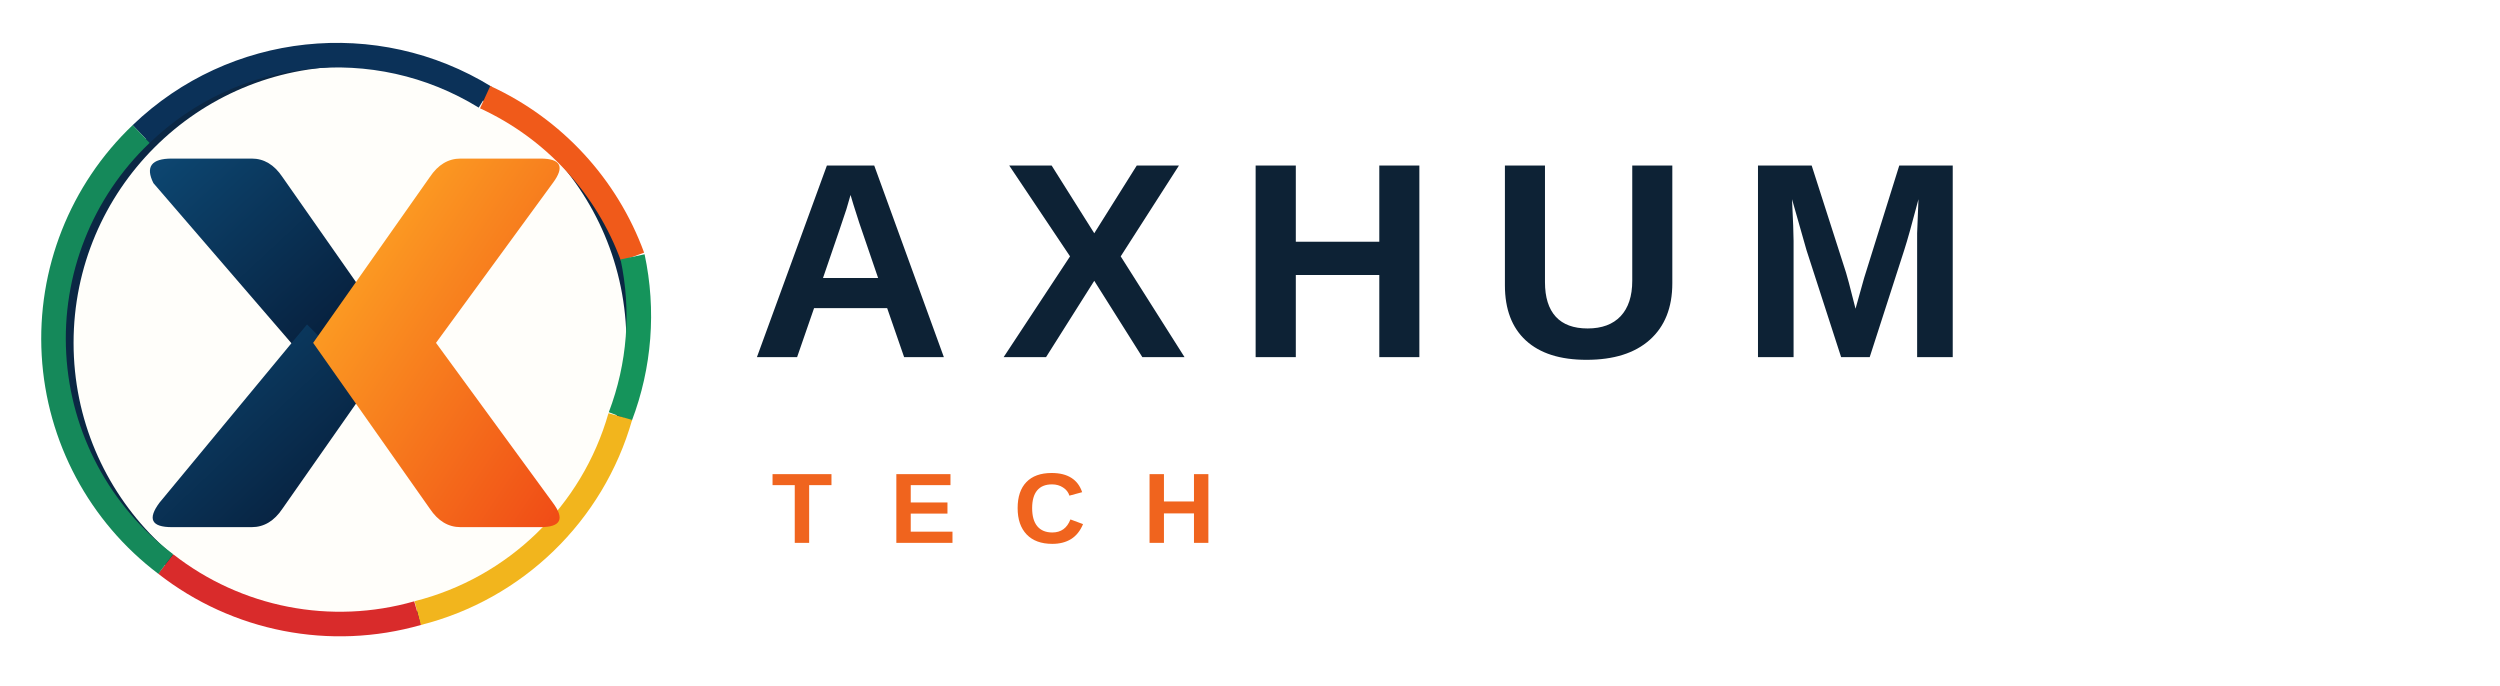
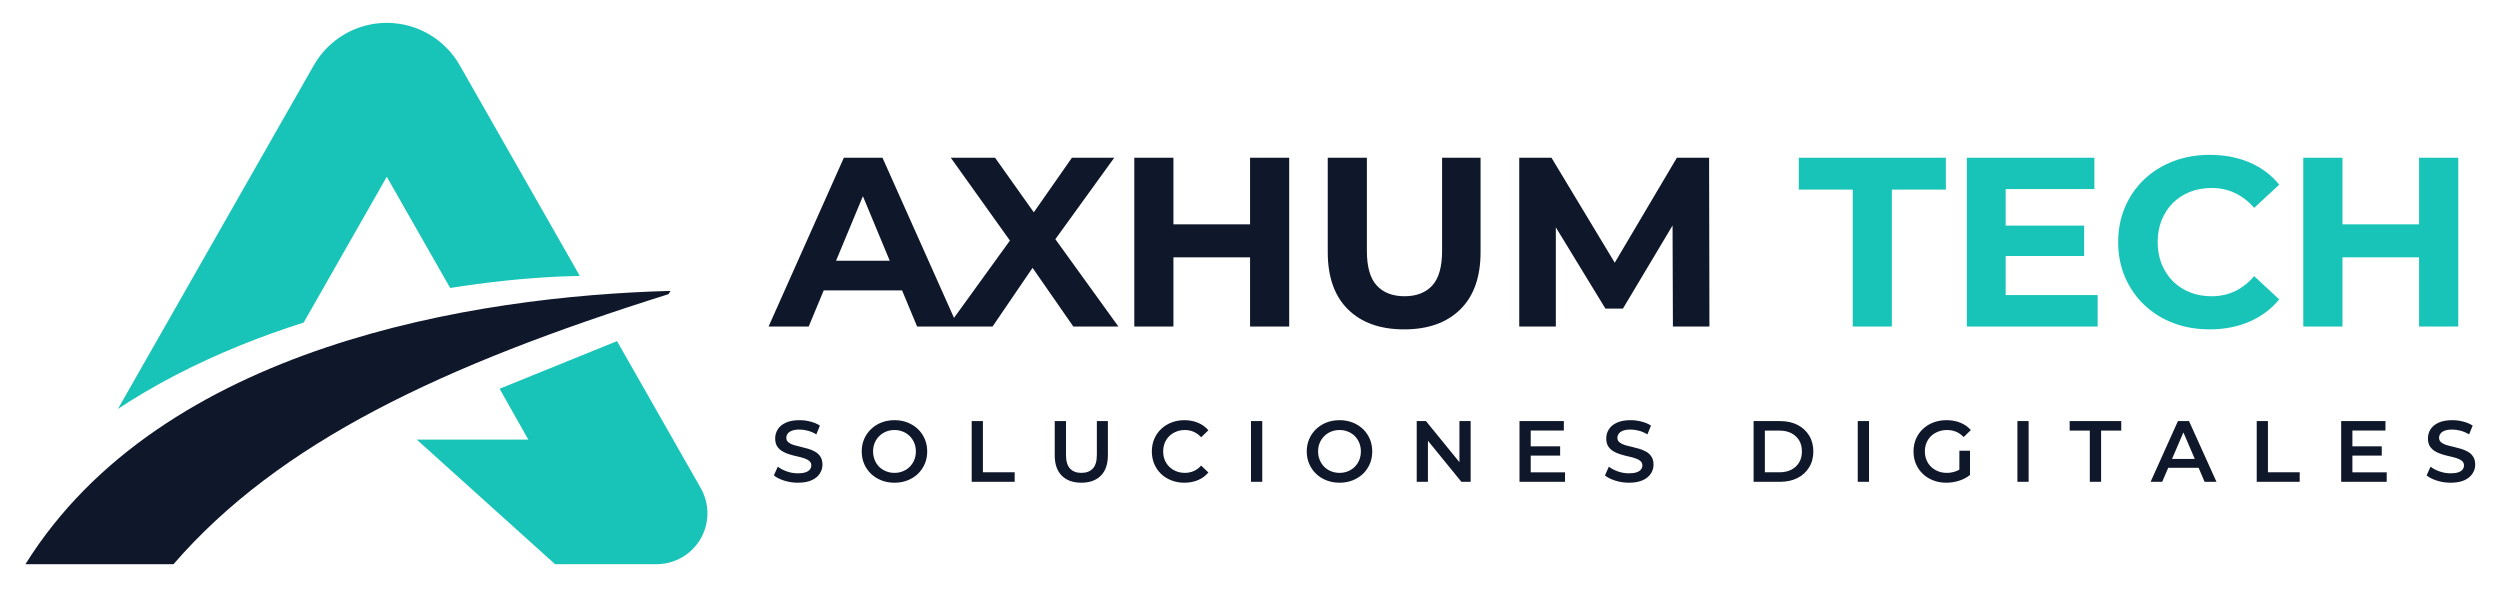
- <svg xmlns="http://www.w3.org/2000/svg" viewBox="0 0 350 96" role="img" aria-labelledby="title desc">
+ <svg xmlns="http://www.w3.org/2000/svg" viewBox="172 52 3833 902" role="img" aria-labelledby="t d">
  <defs>
-     <linearGradient id="n" x1="0" y1="0" x2="1" y2="1">
-       <stop stop-color="#0D4772" />
-       <stop offset="1" stop-color="#061A35" />
-     </linearGradient>
-     <linearGradient id="o" x1="0" y1="0" x2="1" y2="1">
-       <stop stop-color="#FFB326" />
-       <stop offset="1" stop-color="#F04B16" />
-     </linearGradient>
+     <clipPath id="hc">
+       <path d="M-50 -50 H1600 V475 L1063 475 C880 478 560 530 325 698 L-50 698 Z" />
+     </clipPath>
  </defs>
-   <g transform="translate(6 5) scale(.86)">
-     <circle cx="50" cy="50" r="46" fill="#FFFEFA" stroke="#0B2744" stroke-width="2" />
-     <path d="M16 16A46 46 0 0 1 72 10" fill="none" stroke="#0B3158" stroke-width="4" />
-     <path d="M72 10A46 46 0 0 1 96 36" fill="none" stroke="#F05A1A" stroke-width="4" />
-     <path d="M96 36A46 46 0 0 1 94 62" fill="none" stroke="#15945B" stroke-width="4" />
-     <path d="M94 62A46 46 0 0 1 61 94" fill="none" stroke="#F2B51D" stroke-width="4" />
-     <path d="M61 94A46 46 0 0 1 20 86" fill="none" stroke="#D92B2B" stroke-width="4" />
-     <path d="M20 86A46 46 0 0 1 16 16" fill="none" stroke="#15895A" stroke-width="4" />
-     <g transform="translate(-4 0)">
-       <path d="M22 24Q20 20 25 20h13q3 0 5 3l14 20-10 10z" fill="url(#n)" />
-       <path d="m47 47 10 10-14 20q-2 3-5 3H25q-5 0-2-4z" fill="url(#n)" />
-       <path d="m48 50 19-27q2-3 5-3h13q5 0 2 4L68 50l19 26q3 4-2 4H72q-3 0-5-3z" fill="url(#o)" />
-     </g>
-   </g>
-   <text x="105" y="50" fill="#0D2235" font-family="Manrope, Montserrat, Arial, sans-serif" font-size="39" font-weight="700" letter-spacing="7">AXHUM</text>
-   <text x="108" y="76" fill="#F0641E" font-family="Manrope, Montserrat, Arial, sans-serif" font-size="14" font-weight="700" letter-spacing="8">TECH</text>
+   <path fill="#18C4B8" clip-path="url(#hc)" d="M653.2 152.0 A128.7 128.7 0 0 1 876.8 152.0 L1360.2 1000 L1150.9 1000 L765 323 L379.1 1000 L169.8 1000 Z" />
+   <path fill="#18C4B8" d="M938 648 L1118.0 575 L1246.4 800.4 A78 78 0 0 1 1178.6 917 L1023 917 L811 726 L982 726 Z" />
+   <path fill="#0F172A" d="M1200 498 C900 506 420 582 211 917 L438 917 C600 730 850 612 1197 503 Z" />
+   <path fill="#0F172A" d="M1350.4 552.6 1465.8 293.8H1525L1640.6 552.6H1578.1L1483.1 324.2H1506.9L1411.9 552.6H1350.4ZM1408.3 497.2 1424 451.8H1557.4L1573.3 497.2H1408.3ZM1625.1 552.6 1736.2 399 1736.1 442.8 1629.7 293.8H1697.6L1771.2 397.5L1742.8 397.9L1815.5 293.8H1880.4L1774.6 440.1V397.3L1886.7 552.6H1817.6L1741.4 442.9L1768.7 442.7L1693.8 552.6H1625.1ZM2088.6 552.6V293.8H2148.6V552.6H2088.6ZM1911.1 552.6V293.8H1971.1V552.6H1911.1ZM1966.6 446.5V395.9H2092.9V446.5H1966.6ZM2324.8 557Q2269.8 557 2238.7 526.3Q2207.7 495.7 2207.7 438.6V293.8H2267.7V436.7Q2267.7 473.4 2282.9 489.8Q2298.1 506.2 2325.4 506.2Q2352.8 506.2 2367.9 489.8Q2383 473.4 2383 436.7V293.8H2442V438.6Q2442 495.7 2411 526.3Q2379.9 557 2324.8 557ZM2501.3 552.6V293.8H2550.7L2660.9 476.6H2634.8L2743 293.8H2792.4L2792.9 552.6H2736.9L2736.3 380.1H2746.9L2660.3 525.1H2633.4L2544.9 380.1H2557.4V552.6H2501.3Z" />
+   <path fill="#18C4B8" d="M3012.6 552.6V342.7H2929.9V293.8H3155.4V342.7H3072.6V552.6H3012.6ZM3187.6 552.6V293.8H3383.1V341.9H3247.1V504.4H3388.1V552.6H3187.6ZM3242.7 444.5V397.9H3367.4V444.5H3242.7ZM3559.8 557Q3529.6 557 3503.9 547.2Q3478.3 537.4 3459.4 519.3Q3440.6 501.3 3430.1 476.9Q3419.6 452.5 3419.6 423.2Q3419.6 393.9 3430.1 369.5Q3440.6 345 3459.5 327Q3478.5 309 3504.2 299.2Q3529.8 289.4 3560 289.4Q3593.6 289.4 3620.9 301Q3648.2 312.7 3666.5 335.1L3628.1 370.7Q3614.9 355.6 3598.6 347.9Q3582.3 340.2 3562.9 340.2Q3544.7 340.2 3529.6 346.2Q3514.5 352.2 3503.4 363.2Q3492.4 374.3 3486.2 389.6Q3480.1 404.8 3480.1 423.2Q3480.1 441.5 3486.2 456.8Q3492.4 472 3503.4 483.1Q3514.5 494.2 3529.6 500.2Q3544.7 506.2 3562.9 506.2Q3582.3 506.2 3598.6 498.5Q3614.9 490.7 3628.1 475.4L3666.5 511Q3648.2 533.3 3620.9 545.1Q3593.6 557 3559.8 557ZM3880.9 552.6V293.8H3941V552.6H3880.9ZM3703.4 552.6V293.8H3763.5V552.6H3703.4ZM3758.9 446.5V395.9H3885.3V446.5H3758.9Z" />
+   <path fill="#0F172A" d="M1395.3 792.1Q1384.4 792.1 1374.4 788.9Q1364.4 785.8 1358.5 780.9L1364.5 767.5Q1370.2 771.9 1378.4 774.8Q1386.6 777.7 1395.3 777.7Q1402.6 777.7 1407.1 776.1Q1411.6 774.6 1413.7 771.8Q1415.9 769 1415.9 765.6Q1415.9 761.3 1412.8 758.8Q1409.8 756.2 1404.9 754.6Q1400 753 1394.1 751.7Q1388.2 750.4 1382.3 748.6Q1376.3 746.8 1371.5 743.9Q1366.6 741 1363.5 736.3Q1360.5 731.5 1360.5 724.1Q1360.5 716.5 1364.6 710.1Q1368.6 703.8 1376.9 700Q1385.3 696.2 1398 696.2Q1406.4 696.2 1414.7 698.4Q1422.9 700.5 1429.1 704.5L1423.6 718Q1417.4 714.2 1410.7 712.4Q1404.1 710.6 1397.9 710.6Q1390.8 710.6 1386.3 712.3Q1381.7 714 1379.7 716.9Q1377.6 719.7 1377.6 723.3Q1377.6 727.5 1380.7 730.1Q1383.7 732.6 1388.6 734.2Q1393.5 735.7 1399.4 737Q1405.3 738.4 1411.2 740.1Q1417.2 741.9 1422 744.7Q1426.9 747.5 1429.9 752.3Q1433 757 1433 764.4Q1433 771.8 1428.9 778.1Q1424.8 784.5 1416.4 788.3Q1408 792.1 1395.3 792.1ZM1543.5 792.1Q1532.6 792.1 1523.4 788.5Q1514.2 784.9 1507.4 778.4Q1500.7 771.9 1496.9 763.2Q1493.2 754.5 1493.2 744.1Q1493.2 733.8 1496.9 725.1Q1500.7 716.4 1507.5 709.9Q1514.2 703.4 1523.4 699.8Q1532.6 696.2 1543.4 696.2Q1554.3 696.2 1563.4 699.8Q1572.6 703.4 1579.3 709.8Q1586.1 716.3 1589.8 725Q1593.6 733.8 1593.6 744.2Q1593.6 754.6 1589.8 763.3Q1586.1 772 1579.3 778.5Q1572.6 784.9 1563.4 788.5Q1554.3 792.1 1543.5 792.1ZM1543.4 777Q1550.5 777 1556.4 774.5Q1562.4 772.1 1566.8 767.7Q1571.2 763.2 1573.7 757.3Q1576.2 751.3 1576.2 744.1Q1576.2 737 1573.7 731Q1571.2 725.1 1566.8 720.6Q1562.4 716.2 1556.4 713.8Q1550.5 711.3 1543.4 711.3Q1536.4 711.3 1530.4 713.8Q1524.4 716.2 1520 720.7Q1515.5 725.1 1513.1 731Q1510.6 737 1510.6 744.1Q1510.6 751.2 1513.1 757.2Q1515.5 763.2 1519.9 767.7Q1524.4 772.1 1530.4 774.5Q1536.4 777 1543.4 777ZM1661.8 790.7V697.6H1679V776.1H1727.7V790.7H1661.8ZM1829.9 792.1Q1810.8 792.1 1799.9 781.3Q1789.1 770.5 1789.1 750.1V697.6H1806.4V749.5Q1806.4 763.9 1812.6 770.4Q1818.7 777 1830 777Q1841.3 777 1847.5 770.4Q1853.7 763.9 1853.7 749.5V697.6H1870.6V750.1Q1870.6 770.5 1859.8 781.3Q1849 792.1 1829.9 792.1ZM1987.8 792.1Q1977.1 792.1 1968 788.5Q1958.8 785 1952.1 778.5Q1945.4 772.1 1941.7 763.3Q1938 754.6 1938 744.1Q1938 733.7 1941.7 725Q1945.4 716.2 1952.2 709.8Q1959 703.3 1968.1 699.8Q1977.2 696.2 1987.9 696.2Q1999.3 696.2 2008.8 700.2Q2018.3 704.1 2024.7 711.7L2013.6 722.4Q2008.5 716.8 2002.3 714.1Q1996 711.3 1988.7 711.3Q1981.4 711.3 1975.4 713.8Q1969.3 716.2 1964.8 720.6Q1960.3 725 1957.8 731Q1955.4 737 1955.4 744.1Q1955.4 751.3 1957.8 757.3Q1960.3 763.3 1964.8 767.7Q1969.3 772.1 1975.4 774.5Q1981.4 777 1988.7 777Q1996 777 2002.3 774.2Q2008.5 771.5 2013.6 765.8L2024.7 776.4Q2018.3 784.1 2008.8 788.1Q1999.3 792.1 1987.8 792.1ZM2090 790.7V697.6H2107.3V790.7H2090ZM2225.8 792.1Q2215 792.1 2205.8 788.5Q2196.5 784.9 2189.8 778.4Q2183 771.9 2179.3 763.2Q2175.5 754.5 2175.5 744.1Q2175.5 733.8 2179.3 725.1Q2183 716.4 2189.8 709.9Q2196.6 703.4 2205.7 699.8Q2214.9 696.2 2225.8 696.2Q2236.6 696.2 2245.8 699.8Q2254.9 703.4 2261.7 709.8Q2268.4 716.3 2272.2 725Q2275.9 733.8 2275.9 744.2Q2275.9 754.6 2272.2 763.3Q2268.4 772 2261.7 778.5Q2254.9 784.9 2245.8 788.5Q2236.6 792.1 2225.8 792.1ZM2225.8 777Q2232.8 777 2238.8 774.5Q2244.7 772.1 2249.1 767.7Q2253.6 763.2 2256 757.3Q2258.5 751.3 2258.5 744.1Q2258.5 737 2256 731Q2253.6 725.1 2249.2 720.6Q2244.7 716.2 2238.8 713.8Q2232.8 711.3 2225.8 711.3Q2218.7 711.3 2212.7 713.8Q2206.8 716.2 2202.3 720.7Q2197.9 725.1 2195.4 731Q2192.9 737 2192.9 744.1Q2192.9 751.2 2195.4 757.2Q2197.9 763.2 2202.3 767.7Q2206.7 772.1 2212.7 774.5Q2218.7 777 2225.8 777ZM2344.1 790.7V697.6H2358.3L2416.7 769.3H2409.6V697.6H2426.8V790.7H2412.6L2354.2 719H2361.3V790.7H2344.1ZM2501.7 790.7V697.6H2569.7V712.1H2518.9V776.2H2571.5V790.7H2501.7ZM2517.6 750.5V736.3H2564V750.5H2517.6ZM2669.5 792.1Q2658.5 792.1 2648.6 788.9Q2638.6 785.8 2632.7 780.9L2638.7 767.5Q2644.3 771.9 2652.6 774.8Q2660.8 777.7 2669.5 777.7Q2676.8 777.7 2681.3 776.1Q2685.8 774.6 2687.9 771.8Q2690.1 769 2690.1 765.6Q2690.1 761.3 2687 758.8Q2684 756.2 2679.1 754.6Q2674.2 753 2668.3 751.7Q2662.4 750.4 2656.5 748.6Q2650.5 746.8 2645.7 743.9Q2640.8 741 2637.7 736.3Q2634.7 731.5 2634.7 724.1Q2634.7 716.5 2638.8 710.1Q2642.8 703.8 2651.1 700Q2659.5 696.2 2672.2 696.2Q2680.6 696.2 2688.9 698.4Q2697.1 700.5 2703.3 704.5L2697.8 718Q2691.6 714.2 2684.9 712.4Q2678.3 710.6 2672.1 710.6Q2665 710.6 2660.5 712.3Q2655.9 714 2653.9 716.9Q2651.8 719.7 2651.8 723.3Q2651.8 727.5 2654.9 730.1Q2657.9 732.6 2662.8 734.2Q2667.6 735.7 2673.6 737Q2679.5 738.4 2685.4 740.1Q2691.4 741.9 2696.2 744.7Q2701.1 747.5 2704.1 752.3Q2707.2 757 2707.2 764.4Q2707.2 771.8 2703.1 778.1Q2699 784.5 2690.6 788.3Q2682.2 792.1 2669.5 792.1ZM2860.6 790.7V697.6H2901.3Q2916.4 697.6 2927.9 703.4Q2939.3 709.2 2945.7 719.7Q2952.2 730.1 2952.2 744.1Q2952.2 758.2 2945.7 768.6Q2939.3 779.1 2927.9 784.9Q2916.4 790.7 2901.3 790.7H2860.6ZM2877.9 776.1H2900.4Q2910.9 776.1 2918.6 772.1Q2926.2 768.1 2930.5 760.9Q2934.7 753.8 2934.7 744.1Q2934.7 734.4 2930.5 727.3Q2926.2 720.2 2918.6 716.2Q2910.9 712.2 2900.4 712.2H2877.9V776.1ZM3020.3 790.7V697.6H3037.6V790.7H3020.3ZM3156 792.1Q3145.1 792.1 3136 788.5Q3126.8 785 3120 778.5Q3113.3 772.1 3109.5 763.3Q3105.8 754.6 3105.8 744.1Q3105.8 733.7 3109.5 725Q3113.3 716.2 3120.1 709.8Q3126.9 703.3 3136.1 699.8Q3145.3 696.2 3156.3 696.2Q3168.1 696.2 3177.6 700.1Q3187.1 703.9 3193.7 711.4L3182.7 722.1Q3177.3 716.5 3171 713.9Q3164.6 711.3 3157.1 711.3Q3149.7 711.3 3143.5 713.8Q3137.3 716.2 3132.7 720.6Q3128.1 725 3125.7 731Q3123.2 737 3123.2 744.1Q3123.2 751.2 3125.7 757.2Q3128.1 763.2 3132.7 767.7Q3137.3 772.1 3143.4 774.5Q3149.5 777 3156.9 777Q3163.9 777 3170.3 774.7Q3176.8 772.5 3182.6 767.3L3192.4 780.2Q3185.2 786.1 3175.5 789.1Q3165.9 792.1 3156 792.1ZM3192.4 780.2 3176.1 778V743.1H3192.4V780.2ZM3265.1 790.7V697.6H3282.3V790.7H3265.1ZM3376.1 790.7V712.2H3345.2V697.6H3424.3V712.2H3393.4V790.7H3376.1ZM3469.3 790.7 3511.2 697.6H3528.2L3570.3 790.7H3552.1L3516.1 706.8H3523.1L3487.1 790.7H3469.3ZM3488.6 769.2 3493.2 755.6H3543.5L3548.3 769.2H3488.6ZM3632 790.7V697.6H3649.2V776.1H3697.9V790.7H3632ZM3761.5 790.7V697.6H3829.4V712.1H3778.7V776.2H3831.3V790.7H3761.5ZM3777.3 750.5V736.3H3823.7V750.5H3777.3ZM3929.2 792.1Q3918.3 792.1 3908.3 788.9Q3898.4 785.8 3892.5 780.9L3898.5 767.5Q3904.1 771.9 3912.4 774.8Q3920.6 777.7 3929.3 777.7Q3936.6 777.7 3941.1 776.1Q3945.6 774.6 3947.7 771.8Q3949.8 769 3949.8 765.6Q3949.8 761.3 3946.8 758.8Q3943.8 756.2 3938.9 754.6Q3934 753 3928.1 751.7Q3922.2 750.4 3916.3 748.6Q3910.3 746.8 3905.4 743.9Q3900.6 741 3897.5 736.3Q3894.5 731.5 3894.5 724.1Q3894.5 716.5 3898.5 710.1Q3902.6 703.8 3910.9 700Q3919.2 696.2 3932 696.2Q3940.4 696.2 3948.7 698.4Q3956.9 700.5 3963.1 704.5L3957.6 718Q3951.3 714.2 3944.7 712.4Q3938.1 710.6 3931.8 710.6Q3924.8 710.6 3920.2 712.3Q3915.7 714 3913.7 716.9Q3911.6 719.7 3911.6 723.3Q3911.6 727.5 3914.6 730.1Q3917.7 732.6 3922.5 734.2Q3927.4 735.7 3933.4 737Q3939.3 738.4 3945.2 740.1Q3951.1 741.9 3956 744.7Q3960.9 747.5 3963.9 752.3Q3967 757 3967 764.4Q3967 771.8 3962.8 778.1Q3958.7 784.5 3950.4 788.3Q3942 792.1 3929.2 792.1Z" />
</svg>
